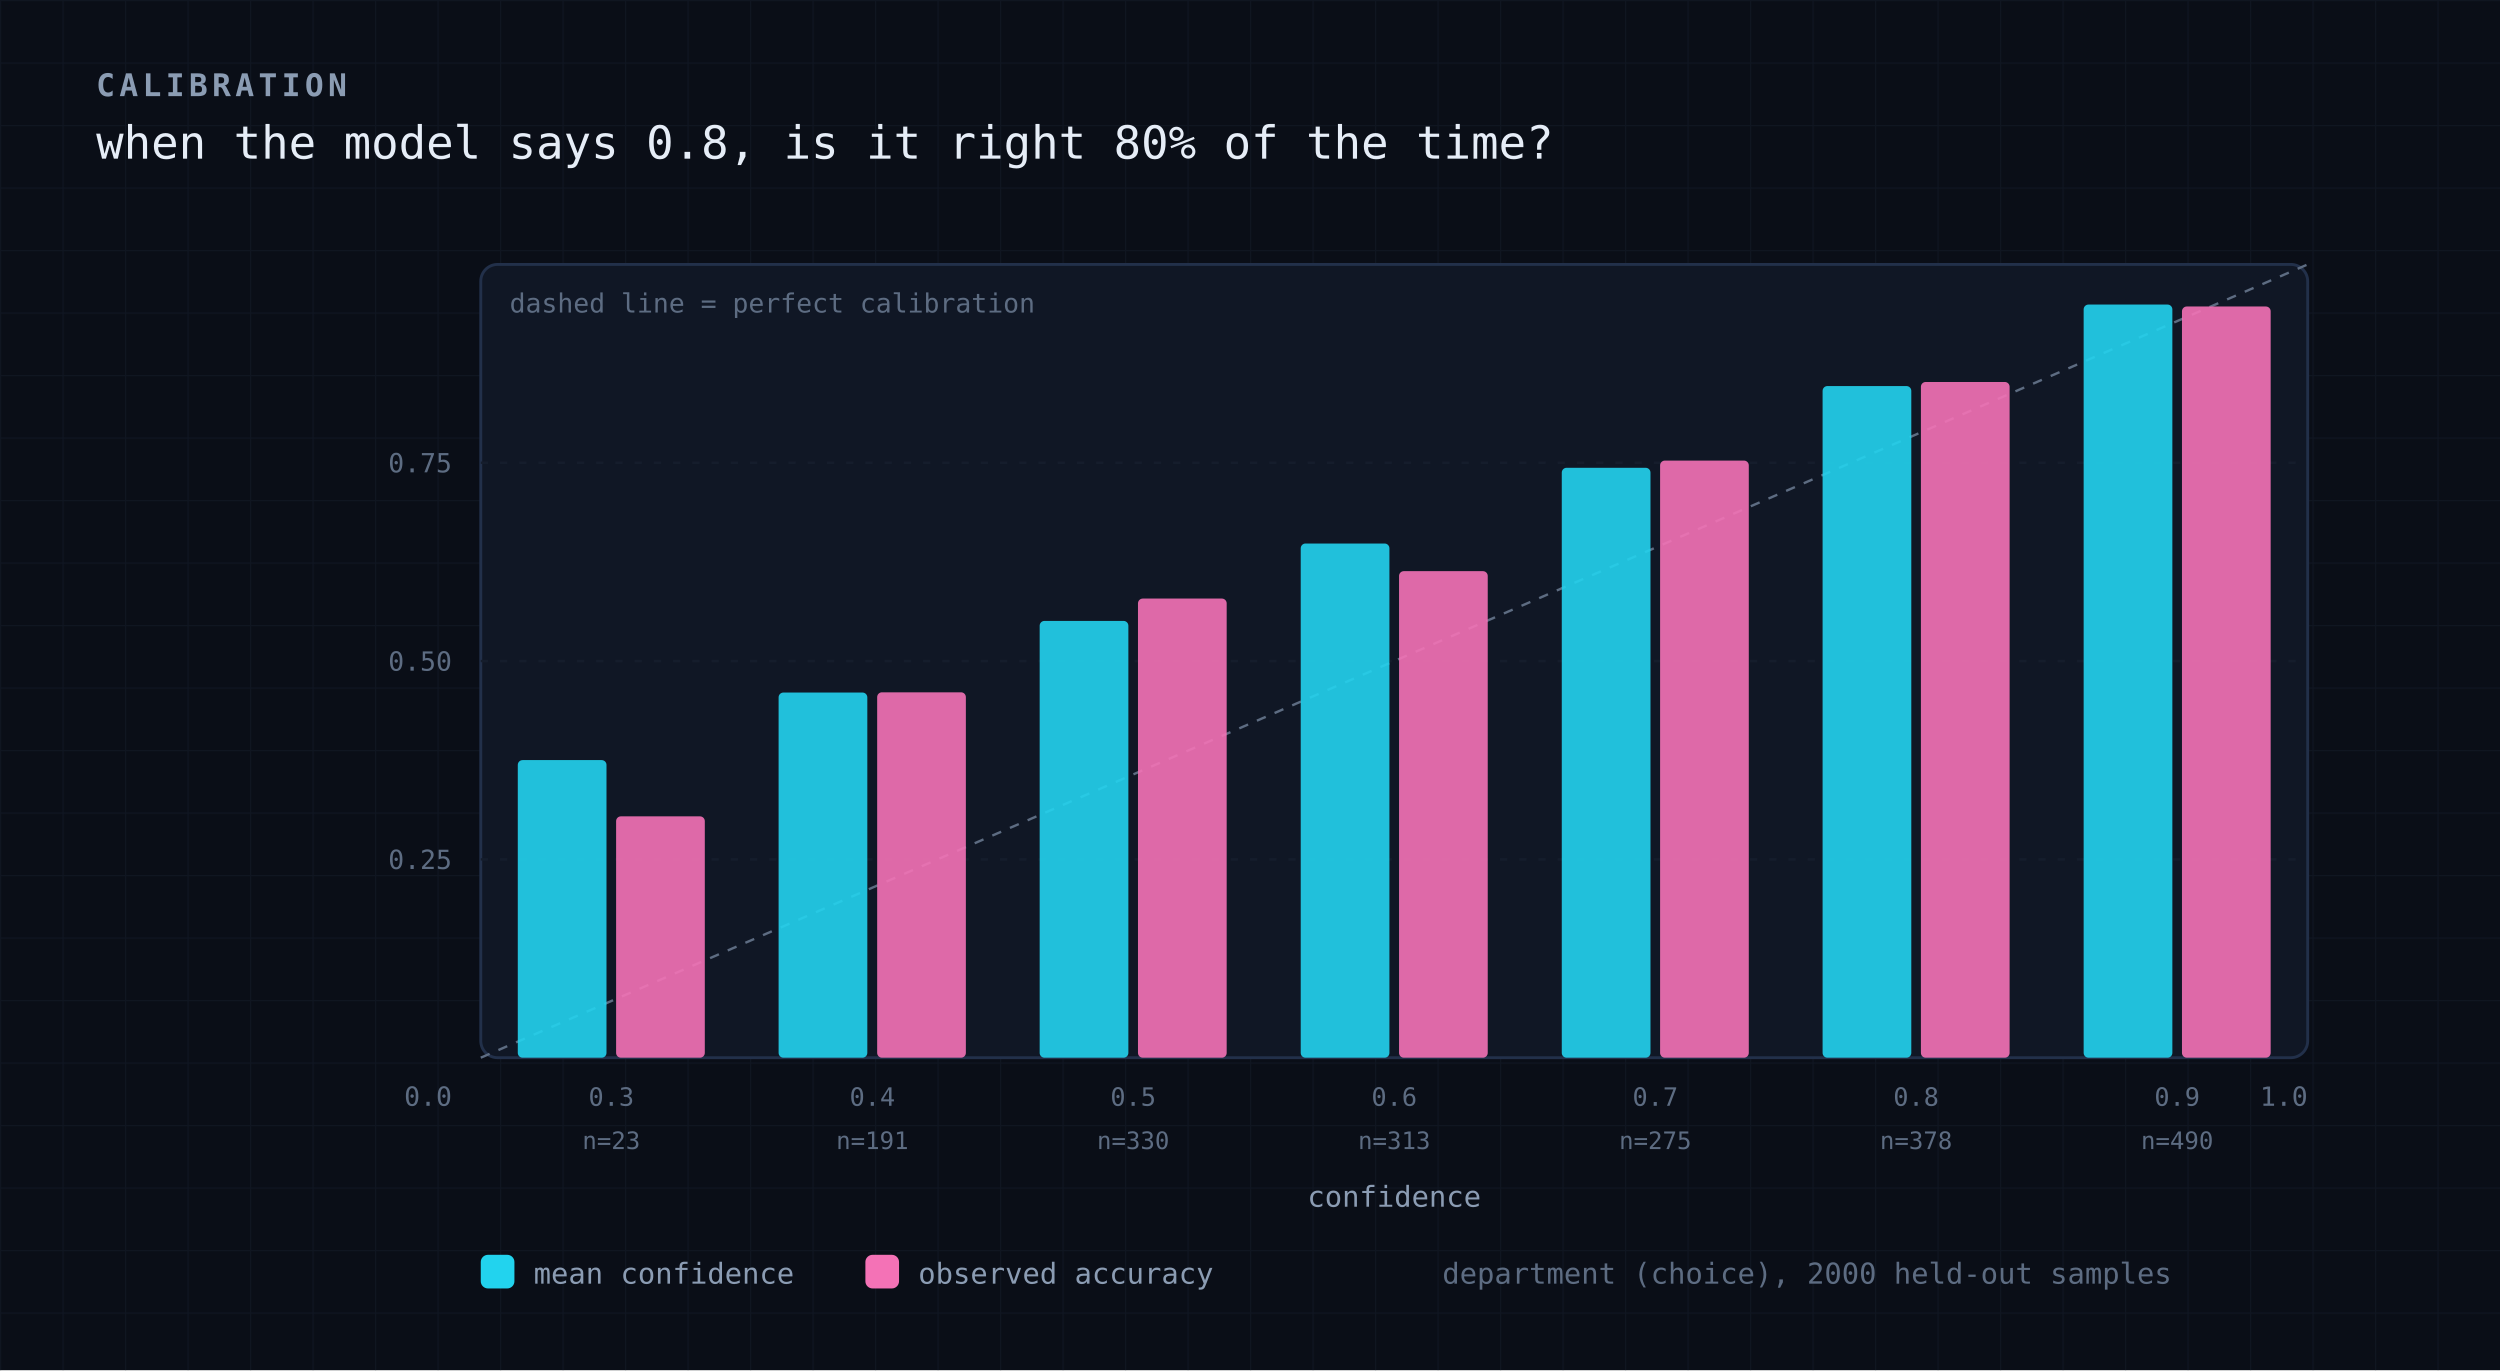
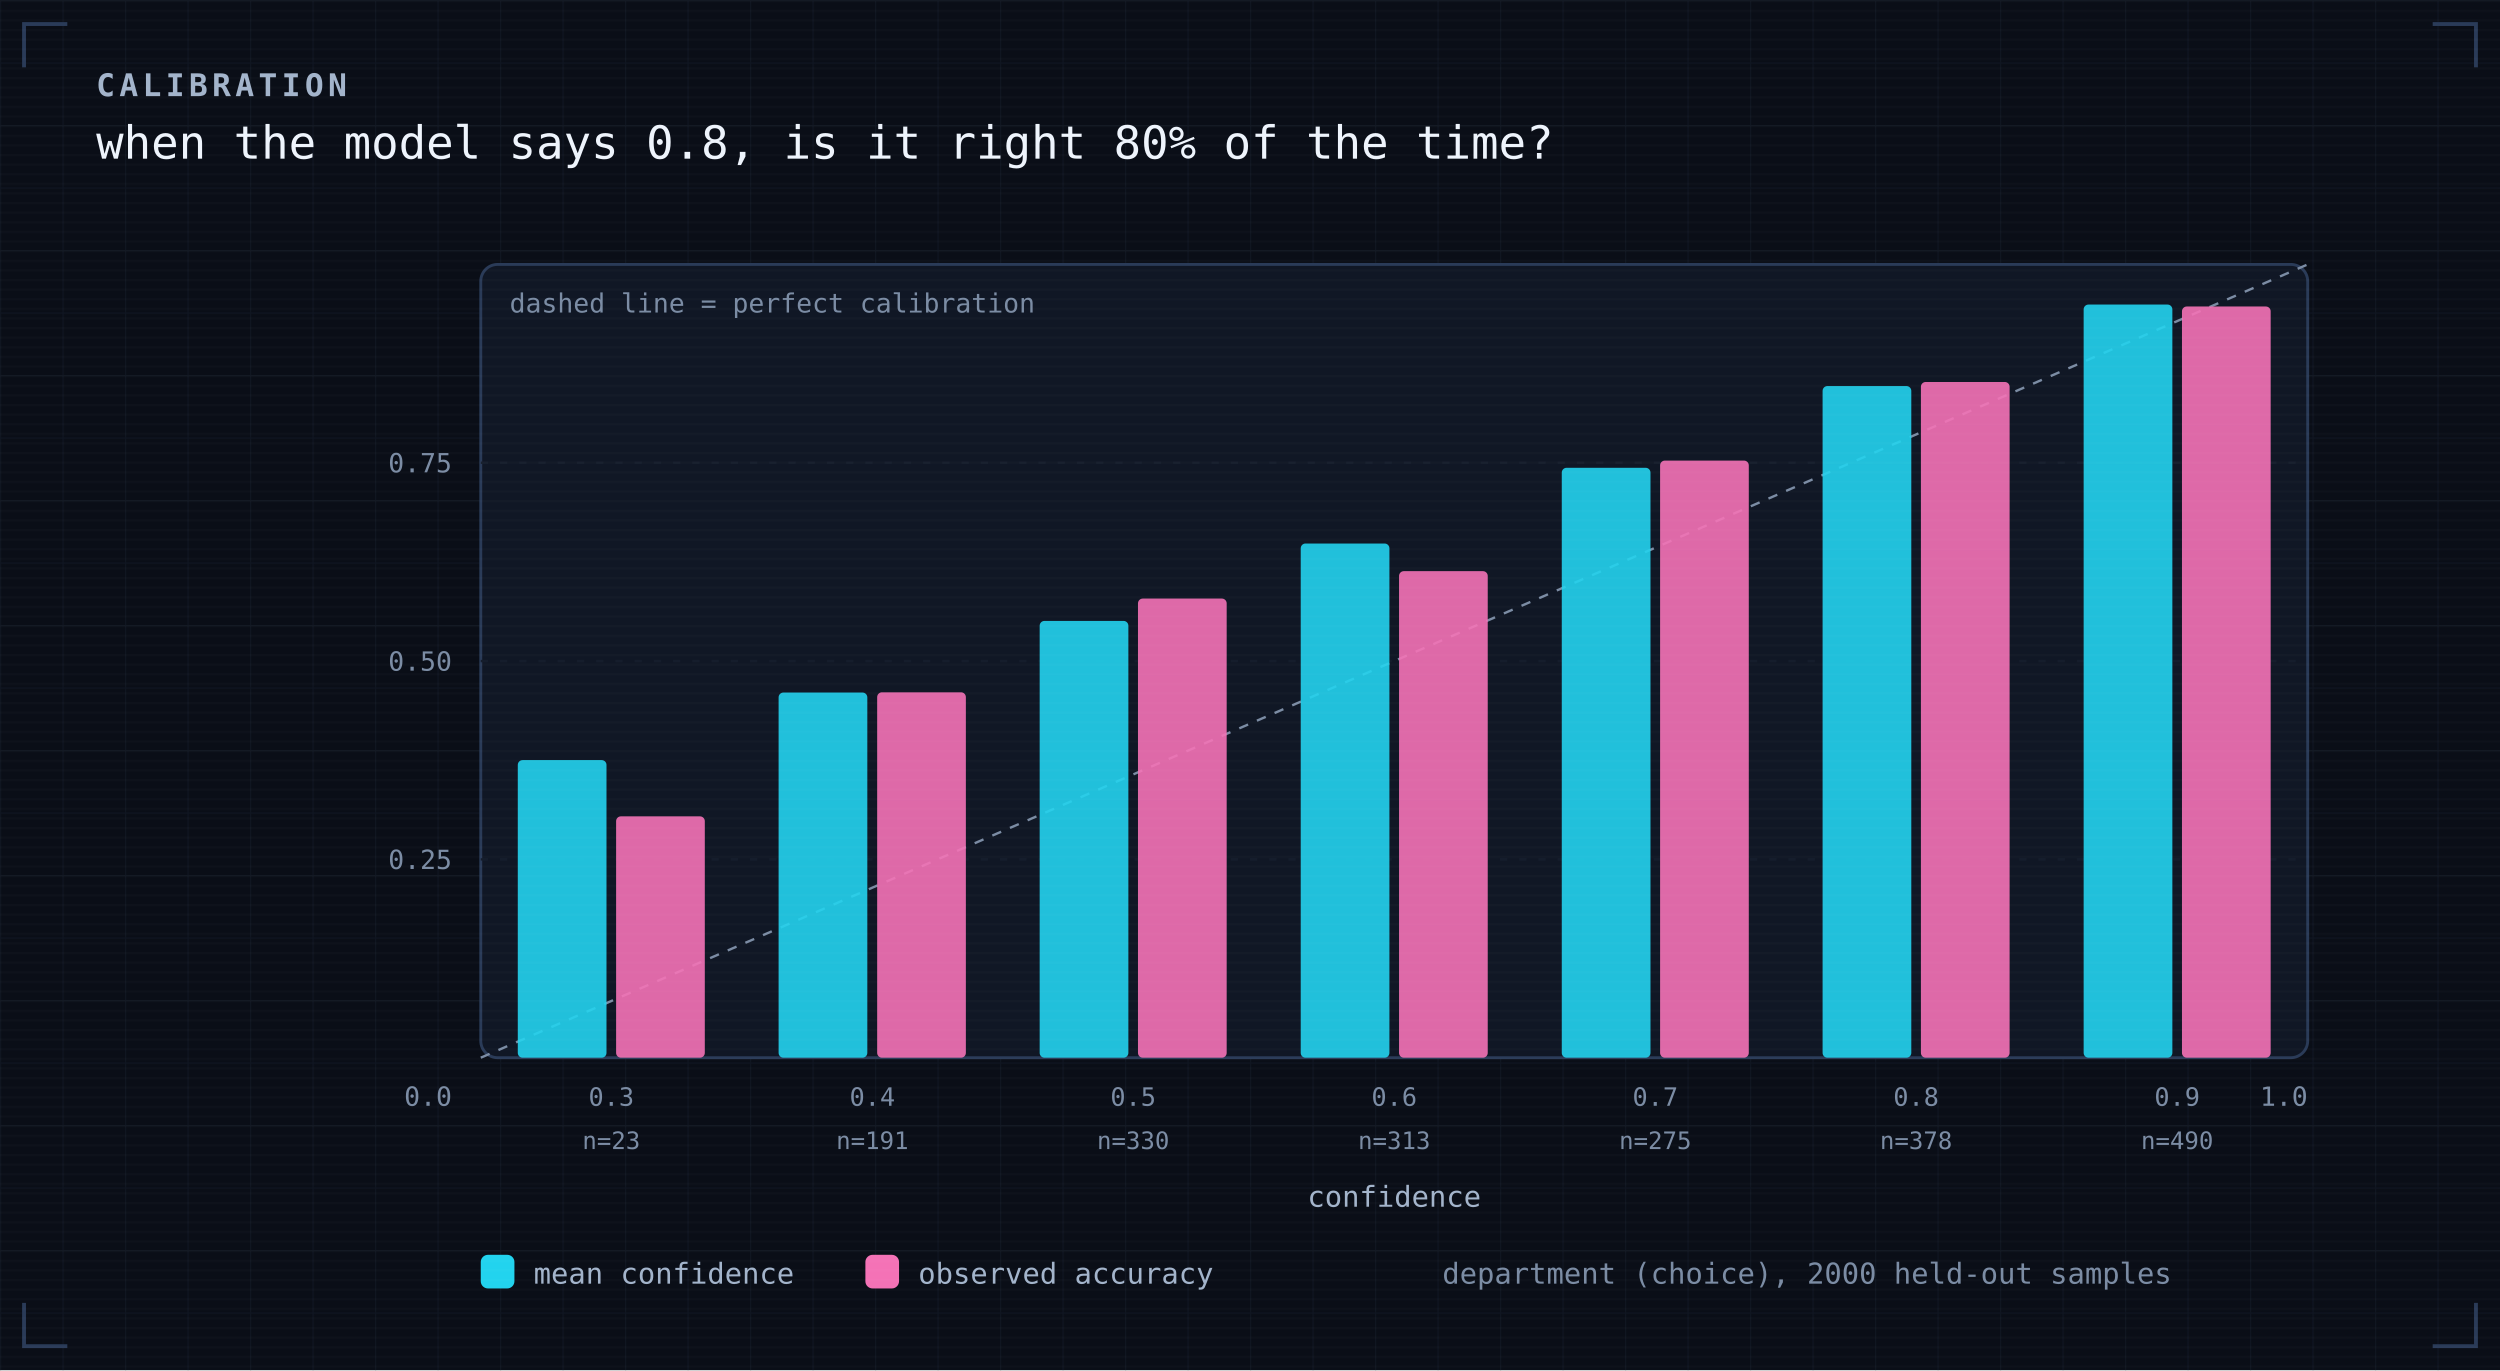
<svg xmlns="http://www.w3.org/2000/svg" viewBox="0 0 1040 570" width="1040" height="570" role="img">
  <defs>
    <pattern id="grid" width="26" height="26" patternUnits="userSpaceOnUse">
      <path d="M 26 0 L 0 0 0 26" fill="none" stroke="#151d2c" stroke-width="1" />
+     </pattern>
+     <pattern id="scan" width="4" height="4" patternUnits="userSpaceOnUse">
+       <rect width="4" height="1" fill="#eef4fc" opacity="0.55" />
    </pattern>
    <filter id="glow" x="-30%" y="-30%" width="160%" height="160%">
      <feGaussianBlur stdDeviation="4" result="b" />
      <feMerge>
        <feMergeNode in="b" />
        <feMergeNode in="SourceGraphic" />
      </feMerge>
    </filter>
  </defs>
  <rect width="1040" height="570" fill="#0a0e17" />
  <rect width="1040" height="570" fill="url(#grid)" opacity="0.5" />
-   <text x="40.0" y="40.0" font-family="ui-monospace,SFMono-Regular,Menlo,Consolas,'DejaVu Sans Mono','Liberation Mono',monospace" font-size="13" fill="#8b9cb3" text-anchor="start" font-weight="700" letter-spacing="0.14em">CALIBRATION</text>
-   <text x="40.0" y="66.0" font-family="ui-monospace,SFMono-Regular,Menlo,Consolas,'DejaVu Sans Mono','Liberation Mono',monospace" font-size="19" fill="#e6edf7" text-anchor="start" font-weight="400">when the model says 0.8, is it right 80% of the time?</text>
-   <rect x="200.0" y="110.0" width="760.0" height="330.0" rx="7" fill="#101725" stroke="#22304a" stroke-width="1.2" />
+   <text x="40.0" y="40.0" font-family="ui-monospace,SFMono-Regular,Menlo,Consolas,'DejaVu Sans Mono','Liberation Mono',monospace" font-size="13" fill="#a3b4cb" text-anchor="start" font-weight="700" letter-spacing="0.14em">CALIBRATION</text>
+   <text x="40.0" y="66.0" font-family="ui-monospace,SFMono-Regular,Menlo,Consolas,'DejaVu Sans Mono','Liberation Mono',monospace" font-size="19" fill="#eef4fc" text-anchor="start" font-weight="400">when the model says 0.8, is it right 80% of the time?</text>
+   <rect x="200.0" y="110.0" width="760.0" height="330.0" rx="7" fill="#101725" stroke="#2a3b58" stroke-width="1.2" />
  <line x1="200.0" y1="357.5" x2="960.0" y2="357.5" stroke="#151d2c" stroke-width="1" stroke-dasharray="3 5" />
-   <text x="188.0" y="361.5" font-family="ui-monospace,SFMono-Regular,Menlo,Consolas,'DejaVu Sans Mono','Liberation Mono',monospace" font-size="11" fill="#5d6c82" text-anchor="end" font-weight="400">0.25</text>
+   <text x="188.0" y="361.5" font-family="ui-monospace,SFMono-Regular,Menlo,Consolas,'DejaVu Sans Mono','Liberation Mono',monospace" font-size="11" fill="#7b8ca4" text-anchor="end" font-weight="400">0.25</text>
  <line x1="200.0" y1="275.0" x2="960.0" y2="275.0" stroke="#151d2c" stroke-width="1" stroke-dasharray="3 5" />
-   <text x="188.0" y="279.0" font-family="ui-monospace,SFMono-Regular,Menlo,Consolas,'DejaVu Sans Mono','Liberation Mono',monospace" font-size="11" fill="#5d6c82" text-anchor="end" font-weight="400">0.50</text>
+   <text x="188.0" y="279.0" font-family="ui-monospace,SFMono-Regular,Menlo,Consolas,'DejaVu Sans Mono','Liberation Mono',monospace" font-size="11" fill="#7b8ca4" text-anchor="end" font-weight="400">0.50</text>
  <line x1="200.0" y1="192.5" x2="960.0" y2="192.5" stroke="#151d2c" stroke-width="1" stroke-dasharray="3 5" />
-   <text x="188.0" y="196.5" font-family="ui-monospace,SFMono-Regular,Menlo,Consolas,'DejaVu Sans Mono','Liberation Mono',monospace" font-size="11" fill="#5d6c82" text-anchor="end" font-weight="400">0.75</text>
-   <line x1="200.0" y1="440.0" x2="960.0" y2="110.0" stroke="#5d6c82" stroke-width="1" stroke-dasharray="4 4" />
-   <text x="212.0" y="130.0" font-family="ui-monospace,SFMono-Regular,Menlo,Consolas,'DejaVu Sans Mono','Liberation Mono',monospace" font-size="11" fill="#5d6c82" text-anchor="start" font-weight="400">dashed line = perfect calibration</text>
-   <text x="188.0" y="460.0" font-family="ui-monospace,SFMono-Regular,Menlo,Consolas,'DejaVu Sans Mono','Liberation Mono',monospace" font-size="11" fill="#5d6c82" text-anchor="end" font-weight="400">0.0</text>
-   <text x="960.0" y="460.0" font-family="ui-monospace,SFMono-Regular,Menlo,Consolas,'DejaVu Sans Mono','Liberation Mono',monospace" font-size="11" fill="#5d6c82" text-anchor="end" font-weight="400">1.0</text>
+   <text x="188.0" y="196.5" font-family="ui-monospace,SFMono-Regular,Menlo,Consolas,'DejaVu Sans Mono','Liberation Mono',monospace" font-size="11" fill="#7b8ca4" text-anchor="end" font-weight="400">0.75</text>
+   <line x1="200.0" y1="440.0" x2="960.0" y2="110.0" stroke="#7b8ca4" stroke-width="1" stroke-dasharray="4 4" />
+   <text x="212.0" y="130.0" font-family="ui-monospace,SFMono-Regular,Menlo,Consolas,'DejaVu Sans Mono','Liberation Mono',monospace" font-size="11" fill="#7b8ca4" text-anchor="start" font-weight="400">dashed line = perfect calibration</text>
+   <text x="188.0" y="460.0" font-family="ui-monospace,SFMono-Regular,Menlo,Consolas,'DejaVu Sans Mono','Liberation Mono',monospace" font-size="11" fill="#7b8ca4" text-anchor="end" font-weight="400">0.0</text>
+   <text x="960.0" y="460.0" font-family="ui-monospace,SFMono-Regular,Menlo,Consolas,'DejaVu Sans Mono','Liberation Mono',monospace" font-size="11" fill="#7b8ca4" text-anchor="end" font-weight="400">1.0</text>
  <rect x="215.4" y="316.2" width="36.9" height="123.8" rx="2" fill="#22d3ee" opacity="0.9" />
  <rect x="256.3" y="339.6" width="36.9" height="100.4" rx="2" fill="#f472b6" opacity="0.9" />
-   <text x="254.3" y="460.0" font-family="ui-monospace,SFMono-Regular,Menlo,Consolas,'DejaVu Sans Mono','Liberation Mono',monospace" font-size="10.5" fill="#5d6c82" text-anchor="middle" font-weight="400">0.3</text>
-   <text x="254.3" y="478.0" font-family="ui-monospace,SFMono-Regular,Menlo,Consolas,'DejaVu Sans Mono','Liberation Mono',monospace" font-size="10" fill="#5d6c82" text-anchor="middle" font-weight="400">n=23</text>
+   <text x="254.3" y="460.0" font-family="ui-monospace,SFMono-Regular,Menlo,Consolas,'DejaVu Sans Mono','Liberation Mono',monospace" font-size="10.5" fill="#7b8ca4" text-anchor="middle" font-weight="400">0.3</text>
+   <text x="254.3" y="478.0" font-family="ui-monospace,SFMono-Regular,Menlo,Consolas,'DejaVu Sans Mono','Liberation Mono',monospace" font-size="10" fill="#7b8ca4" text-anchor="middle" font-weight="400">n=23</text>
  <rect x="323.9" y="288.1" width="36.9" height="151.9" rx="2" fill="#22d3ee" opacity="0.9" />
  <rect x="364.9" y="288.0" width="36.9" height="152.0" rx="2" fill="#f472b6" opacity="0.9" />
-   <text x="362.9" y="460.0" font-family="ui-monospace,SFMono-Regular,Menlo,Consolas,'DejaVu Sans Mono','Liberation Mono',monospace" font-size="10.5" fill="#5d6c82" text-anchor="middle" font-weight="400">0.4</text>
-   <text x="362.9" y="478.0" font-family="ui-monospace,SFMono-Regular,Menlo,Consolas,'DejaVu Sans Mono','Liberation Mono',monospace" font-size="10" fill="#5d6c82" text-anchor="middle" font-weight="400">n=191</text>
+   <text x="362.9" y="460.0" font-family="ui-monospace,SFMono-Regular,Menlo,Consolas,'DejaVu Sans Mono','Liberation Mono',monospace" font-size="10.5" fill="#7b8ca4" text-anchor="middle" font-weight="400">0.4</text>
+   <text x="362.9" y="478.0" font-family="ui-monospace,SFMono-Regular,Menlo,Consolas,'DejaVu Sans Mono','Liberation Mono',monospace" font-size="10" fill="#7b8ca4" text-anchor="middle" font-weight="400">n=191</text>
  <rect x="432.5" y="258.3" width="36.9" height="181.7" rx="2" fill="#22d3ee" opacity="0.9" />
  <rect x="473.4" y="249.0" width="36.9" height="191.0" rx="2" fill="#f472b6" opacity="0.9" />
-   <text x="471.4" y="460.0" font-family="ui-monospace,SFMono-Regular,Menlo,Consolas,'DejaVu Sans Mono','Liberation Mono',monospace" font-size="10.5" fill="#5d6c82" text-anchor="middle" font-weight="400">0.5</text>
-   <text x="471.4" y="478.0" font-family="ui-monospace,SFMono-Regular,Menlo,Consolas,'DejaVu Sans Mono','Liberation Mono',monospace" font-size="10" fill="#5d6c82" text-anchor="middle" font-weight="400">n=330</text>
+   <text x="471.4" y="460.0" font-family="ui-monospace,SFMono-Regular,Menlo,Consolas,'DejaVu Sans Mono','Liberation Mono',monospace" font-size="10.5" fill="#7b8ca4" text-anchor="middle" font-weight="400">0.5</text>
+   <text x="471.4" y="478.0" font-family="ui-monospace,SFMono-Regular,Menlo,Consolas,'DejaVu Sans Mono','Liberation Mono',monospace" font-size="10" fill="#7b8ca4" text-anchor="middle" font-weight="400">n=330</text>
  <rect x="541.1" y="226.1" width="36.9" height="213.9" rx="2" fill="#22d3ee" opacity="0.9" />
  <rect x="582.0" y="237.6" width="36.9" height="202.4" rx="2" fill="#f472b6" opacity="0.9" />
-   <text x="580.0" y="460.0" font-family="ui-monospace,SFMono-Regular,Menlo,Consolas,'DejaVu Sans Mono','Liberation Mono',monospace" font-size="10.5" fill="#5d6c82" text-anchor="middle" font-weight="400">0.6</text>
-   <text x="580.0" y="478.0" font-family="ui-monospace,SFMono-Regular,Menlo,Consolas,'DejaVu Sans Mono','Liberation Mono',monospace" font-size="10" fill="#5d6c82" text-anchor="middle" font-weight="400">n=313</text>
+   <text x="580.0" y="460.0" font-family="ui-monospace,SFMono-Regular,Menlo,Consolas,'DejaVu Sans Mono','Liberation Mono',monospace" font-size="10.5" fill="#7b8ca4" text-anchor="middle" font-weight="400">0.6</text>
+   <text x="580.0" y="478.0" font-family="ui-monospace,SFMono-Regular,Menlo,Consolas,'DejaVu Sans Mono','Liberation Mono',monospace" font-size="10" fill="#7b8ca4" text-anchor="middle" font-weight="400">n=313</text>
  <rect x="649.7" y="194.6" width="36.9" height="245.4" rx="2" fill="#22d3ee" opacity="0.9" />
  <rect x="690.6" y="191.6" width="36.9" height="248.4" rx="2" fill="#f472b6" opacity="0.9" />
-   <text x="688.6" y="460.0" font-family="ui-monospace,SFMono-Regular,Menlo,Consolas,'DejaVu Sans Mono','Liberation Mono',monospace" font-size="10.5" fill="#5d6c82" text-anchor="middle" font-weight="400">0.7</text>
-   <text x="688.6" y="478.0" font-family="ui-monospace,SFMono-Regular,Menlo,Consolas,'DejaVu Sans Mono','Liberation Mono',monospace" font-size="10" fill="#5d6c82" text-anchor="middle" font-weight="400">n=275</text>
+   <text x="688.6" y="460.0" font-family="ui-monospace,SFMono-Regular,Menlo,Consolas,'DejaVu Sans Mono','Liberation Mono',monospace" font-size="10.5" fill="#7b8ca4" text-anchor="middle" font-weight="400">0.7</text>
+   <text x="688.6" y="478.0" font-family="ui-monospace,SFMono-Regular,Menlo,Consolas,'DejaVu Sans Mono','Liberation Mono',monospace" font-size="10" fill="#7b8ca4" text-anchor="middle" font-weight="400">n=275</text>
  <rect x="758.2" y="160.6" width="36.9" height="279.4" rx="2" fill="#22d3ee" opacity="0.9" />
  <rect x="799.1" y="158.9" width="36.9" height="281.1" rx="2" fill="#f472b6" opacity="0.9" />
-   <text x="797.1" y="460.0" font-family="ui-monospace,SFMono-Regular,Menlo,Consolas,'DejaVu Sans Mono','Liberation Mono',monospace" font-size="10.5" fill="#5d6c82" text-anchor="middle" font-weight="400">0.8</text>
-   <text x="797.1" y="478.0" font-family="ui-monospace,SFMono-Regular,Menlo,Consolas,'DejaVu Sans Mono','Liberation Mono',monospace" font-size="10" fill="#5d6c82" text-anchor="middle" font-weight="400">n=378</text>
+   <text x="797.1" y="460.0" font-family="ui-monospace,SFMono-Regular,Menlo,Consolas,'DejaVu Sans Mono','Liberation Mono',monospace" font-size="10.5" fill="#7b8ca4" text-anchor="middle" font-weight="400">0.8</text>
+   <text x="797.1" y="478.0" font-family="ui-monospace,SFMono-Regular,Menlo,Consolas,'DejaVu Sans Mono','Liberation Mono',monospace" font-size="10" fill="#7b8ca4" text-anchor="middle" font-weight="400">n=378</text>
  <rect x="866.8" y="126.7" width="36.9" height="313.3" rx="2" fill="#22d3ee" opacity="0.9" />
  <rect x="907.7" y="127.5" width="36.9" height="312.5" rx="2" fill="#f472b6" opacity="0.9" />
-   <text x="905.7" y="460.0" font-family="ui-monospace,SFMono-Regular,Menlo,Consolas,'DejaVu Sans Mono','Liberation Mono',monospace" font-size="10.5" fill="#5d6c82" text-anchor="middle" font-weight="400">0.9</text>
-   <text x="905.7" y="478.0" font-family="ui-monospace,SFMono-Regular,Menlo,Consolas,'DejaVu Sans Mono','Liberation Mono',monospace" font-size="10" fill="#5d6c82" text-anchor="middle" font-weight="400">n=490</text>
-   <text x="580.0" y="502.0" font-family="ui-monospace,SFMono-Regular,Menlo,Consolas,'DejaVu Sans Mono','Liberation Mono',monospace" font-size="12" fill="#8b9cb3" text-anchor="middle" font-weight="400">confidence</text>
+   <text x="905.7" y="460.0" font-family="ui-monospace,SFMono-Regular,Menlo,Consolas,'DejaVu Sans Mono','Liberation Mono',monospace" font-size="10.5" fill="#7b8ca4" text-anchor="middle" font-weight="400">0.9</text>
+   <text x="905.7" y="478.0" font-family="ui-monospace,SFMono-Regular,Menlo,Consolas,'DejaVu Sans Mono','Liberation Mono',monospace" font-size="10" fill="#7b8ca4" text-anchor="middle" font-weight="400">n=490</text>
+   <text x="580.0" y="502.0" font-family="ui-monospace,SFMono-Regular,Menlo,Consolas,'DejaVu Sans Mono','Liberation Mono',monospace" font-size="12" fill="#a3b4cb" text-anchor="middle" font-weight="400">confidence</text>
  <rect x="200.0" y="522.0" width="14.0" height="14.0" rx="3" fill="#22d3ee" />
-   <text x="222.0" y="534.0" font-family="ui-monospace,SFMono-Regular,Menlo,Consolas,'DejaVu Sans Mono','Liberation Mono',monospace" font-size="12" fill="#8b9cb3" text-anchor="start" font-weight="400">mean confidence</text>
+   <text x="222.0" y="534.0" font-family="ui-monospace,SFMono-Regular,Menlo,Consolas,'DejaVu Sans Mono','Liberation Mono',monospace" font-size="12" fill="#a3b4cb" text-anchor="start" font-weight="400">mean confidence</text>
  <rect x="360.0" y="522.0" width="14.0" height="14.0" rx="3" fill="#f472b6" />
-   <text x="382.0" y="534.0" font-family="ui-monospace,SFMono-Regular,Menlo,Consolas,'DejaVu Sans Mono','Liberation Mono',monospace" font-size="12" fill="#8b9cb3" text-anchor="start" font-weight="400">observed accuracy</text>
-   <text x="600.0" y="534.0" font-family="ui-monospace,SFMono-Regular,Menlo,Consolas,'DejaVu Sans Mono','Liberation Mono',monospace" font-size="12" fill="#5d6c82" text-anchor="start" font-weight="400">department (choice), 2000 held-out samples</text>
+   <text x="382.0" y="534.0" font-family="ui-monospace,SFMono-Regular,Menlo,Consolas,'DejaVu Sans Mono','Liberation Mono',monospace" font-size="12" fill="#a3b4cb" text-anchor="start" font-weight="400">observed accuracy</text>
+   <text x="600.0" y="534.0" font-family="ui-monospace,SFMono-Regular,Menlo,Consolas,'DejaVu Sans Mono','Liberation Mono',monospace" font-size="12" fill="#7b8ca4" text-anchor="start" font-weight="400">department (choice), 2000 held-out samples</text>
+   <path d="M 10.0 28.0 L 10.0 10.0 L 28.0 10.0" fill="none" stroke="#2a3b58" stroke-width="1.6" />
+   <path d="M 10.0 542.0 L 10.0 560.0 L 28.0 560.0" fill="none" stroke="#2a3b58" stroke-width="1.6" />
+   <path d="M 1030.0 28.0 L 1030.0 10.0 L 1012.0 10.0" fill="none" stroke="#2a3b58" stroke-width="1.6" />
+   <path d="M 1030.0 542.0 L 1030.0 560.0 L 1012.0 560.0" fill="none" stroke="#2a3b58" stroke-width="1.6" />
+   <rect x="0.0" y="0.0" width="1040.0" height="570.0" fill="url(#scan)" opacity="0.03" />
</svg>
